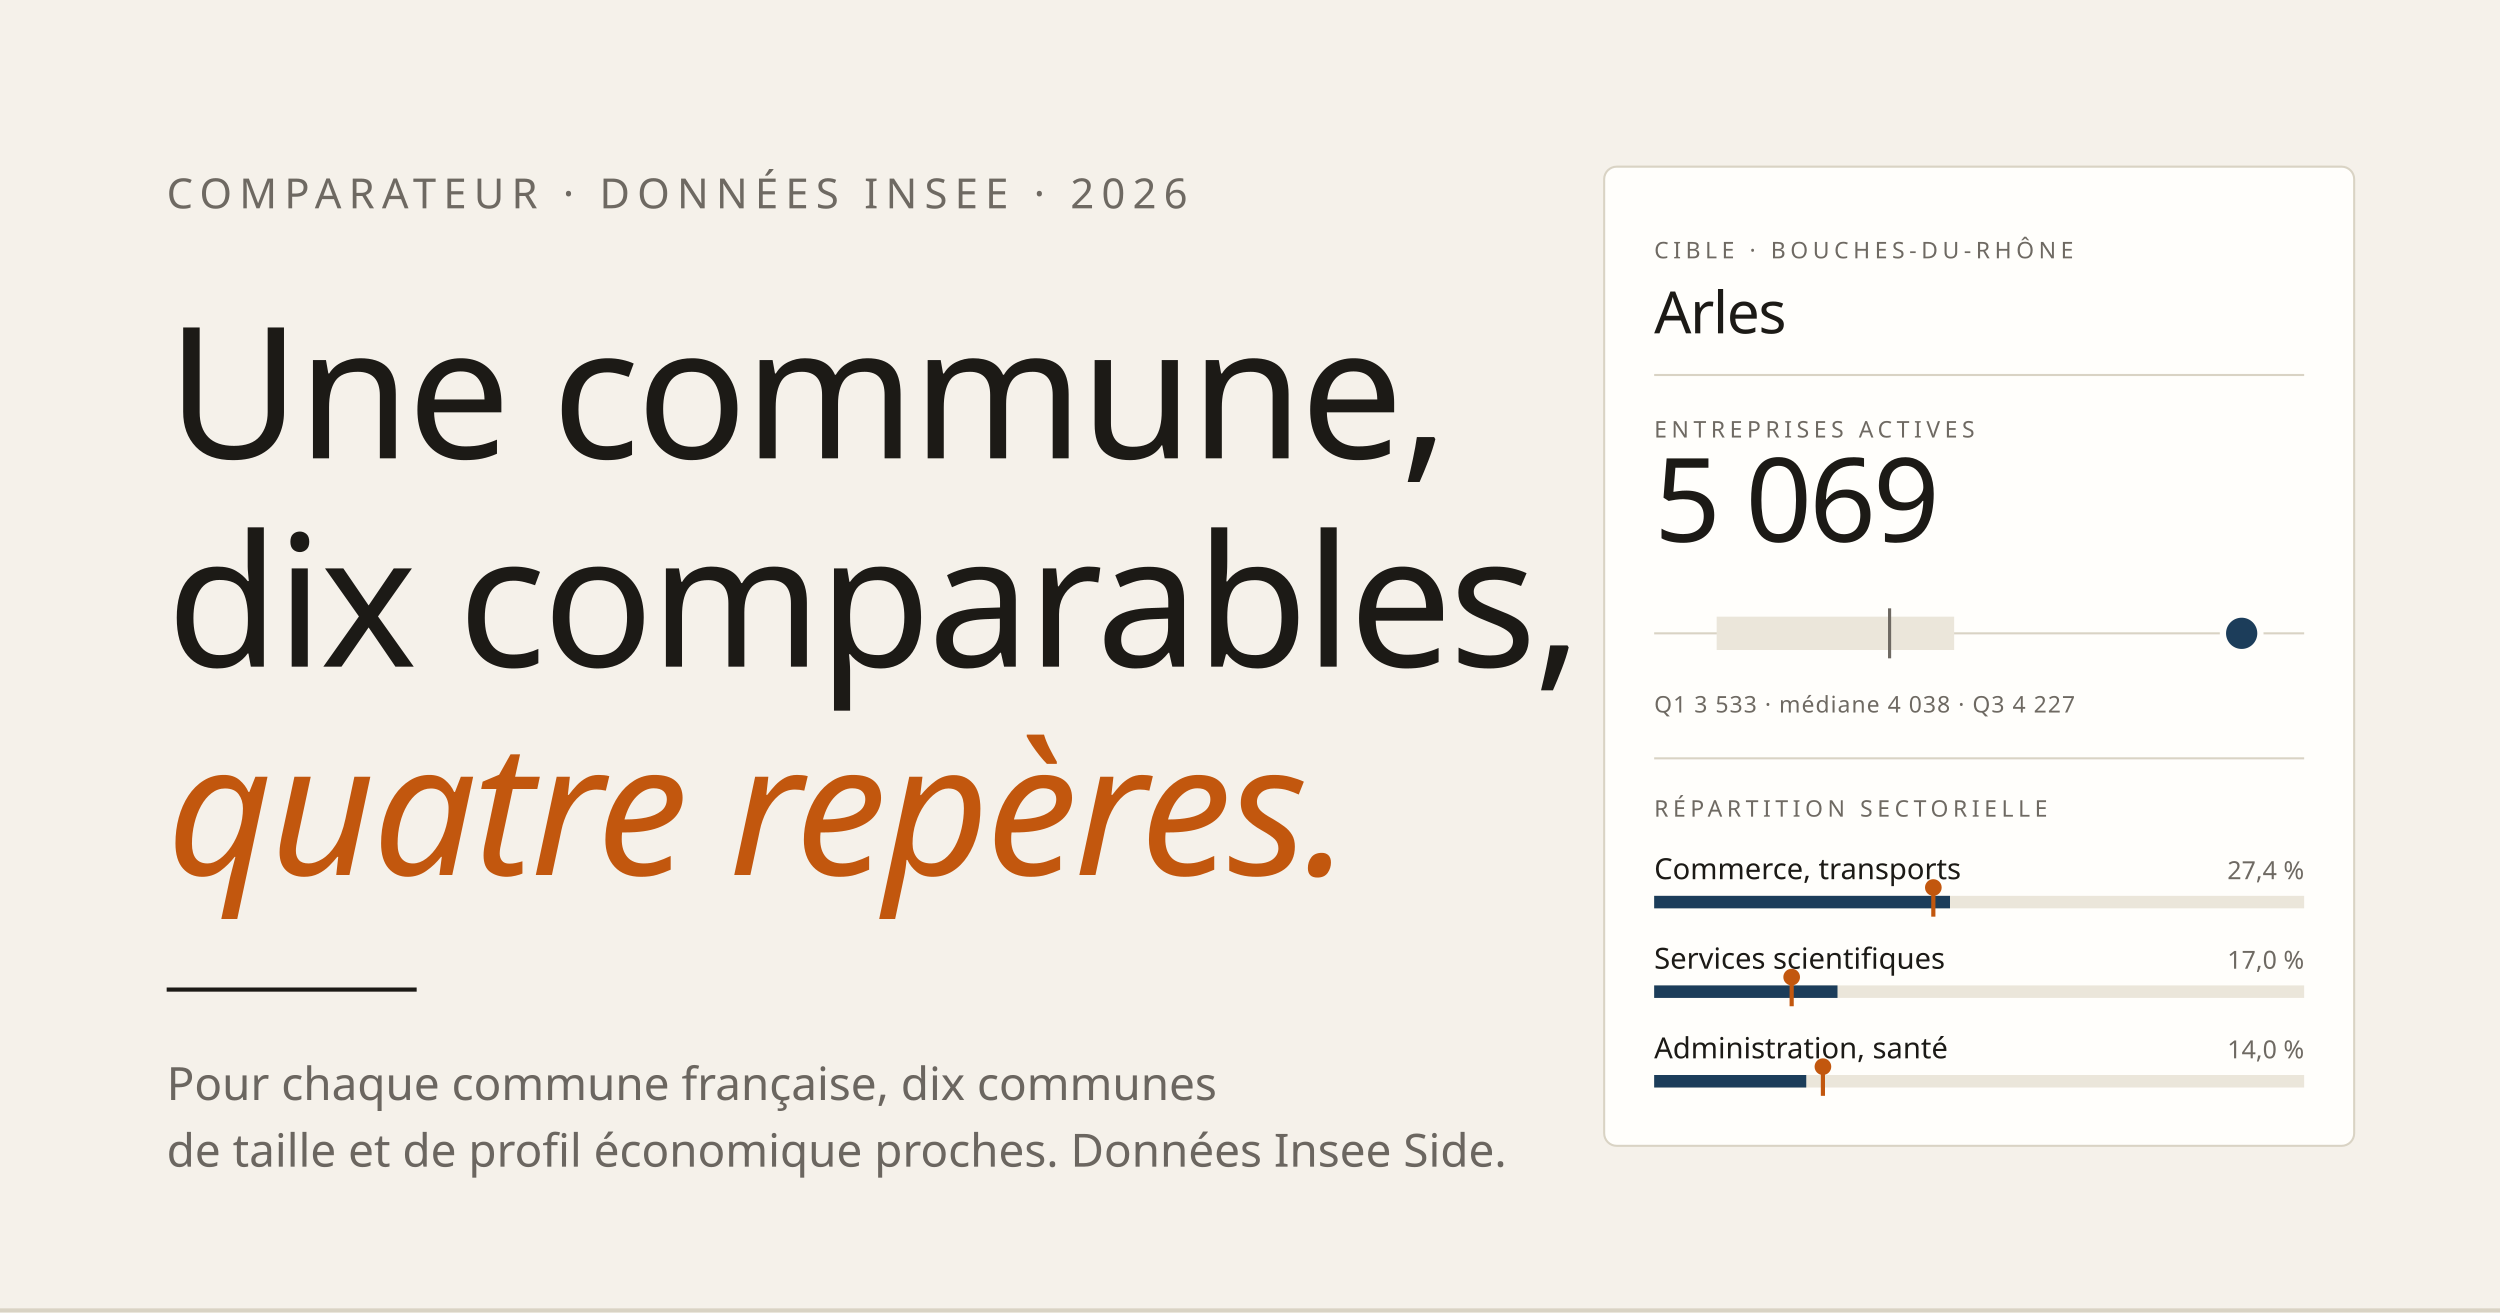
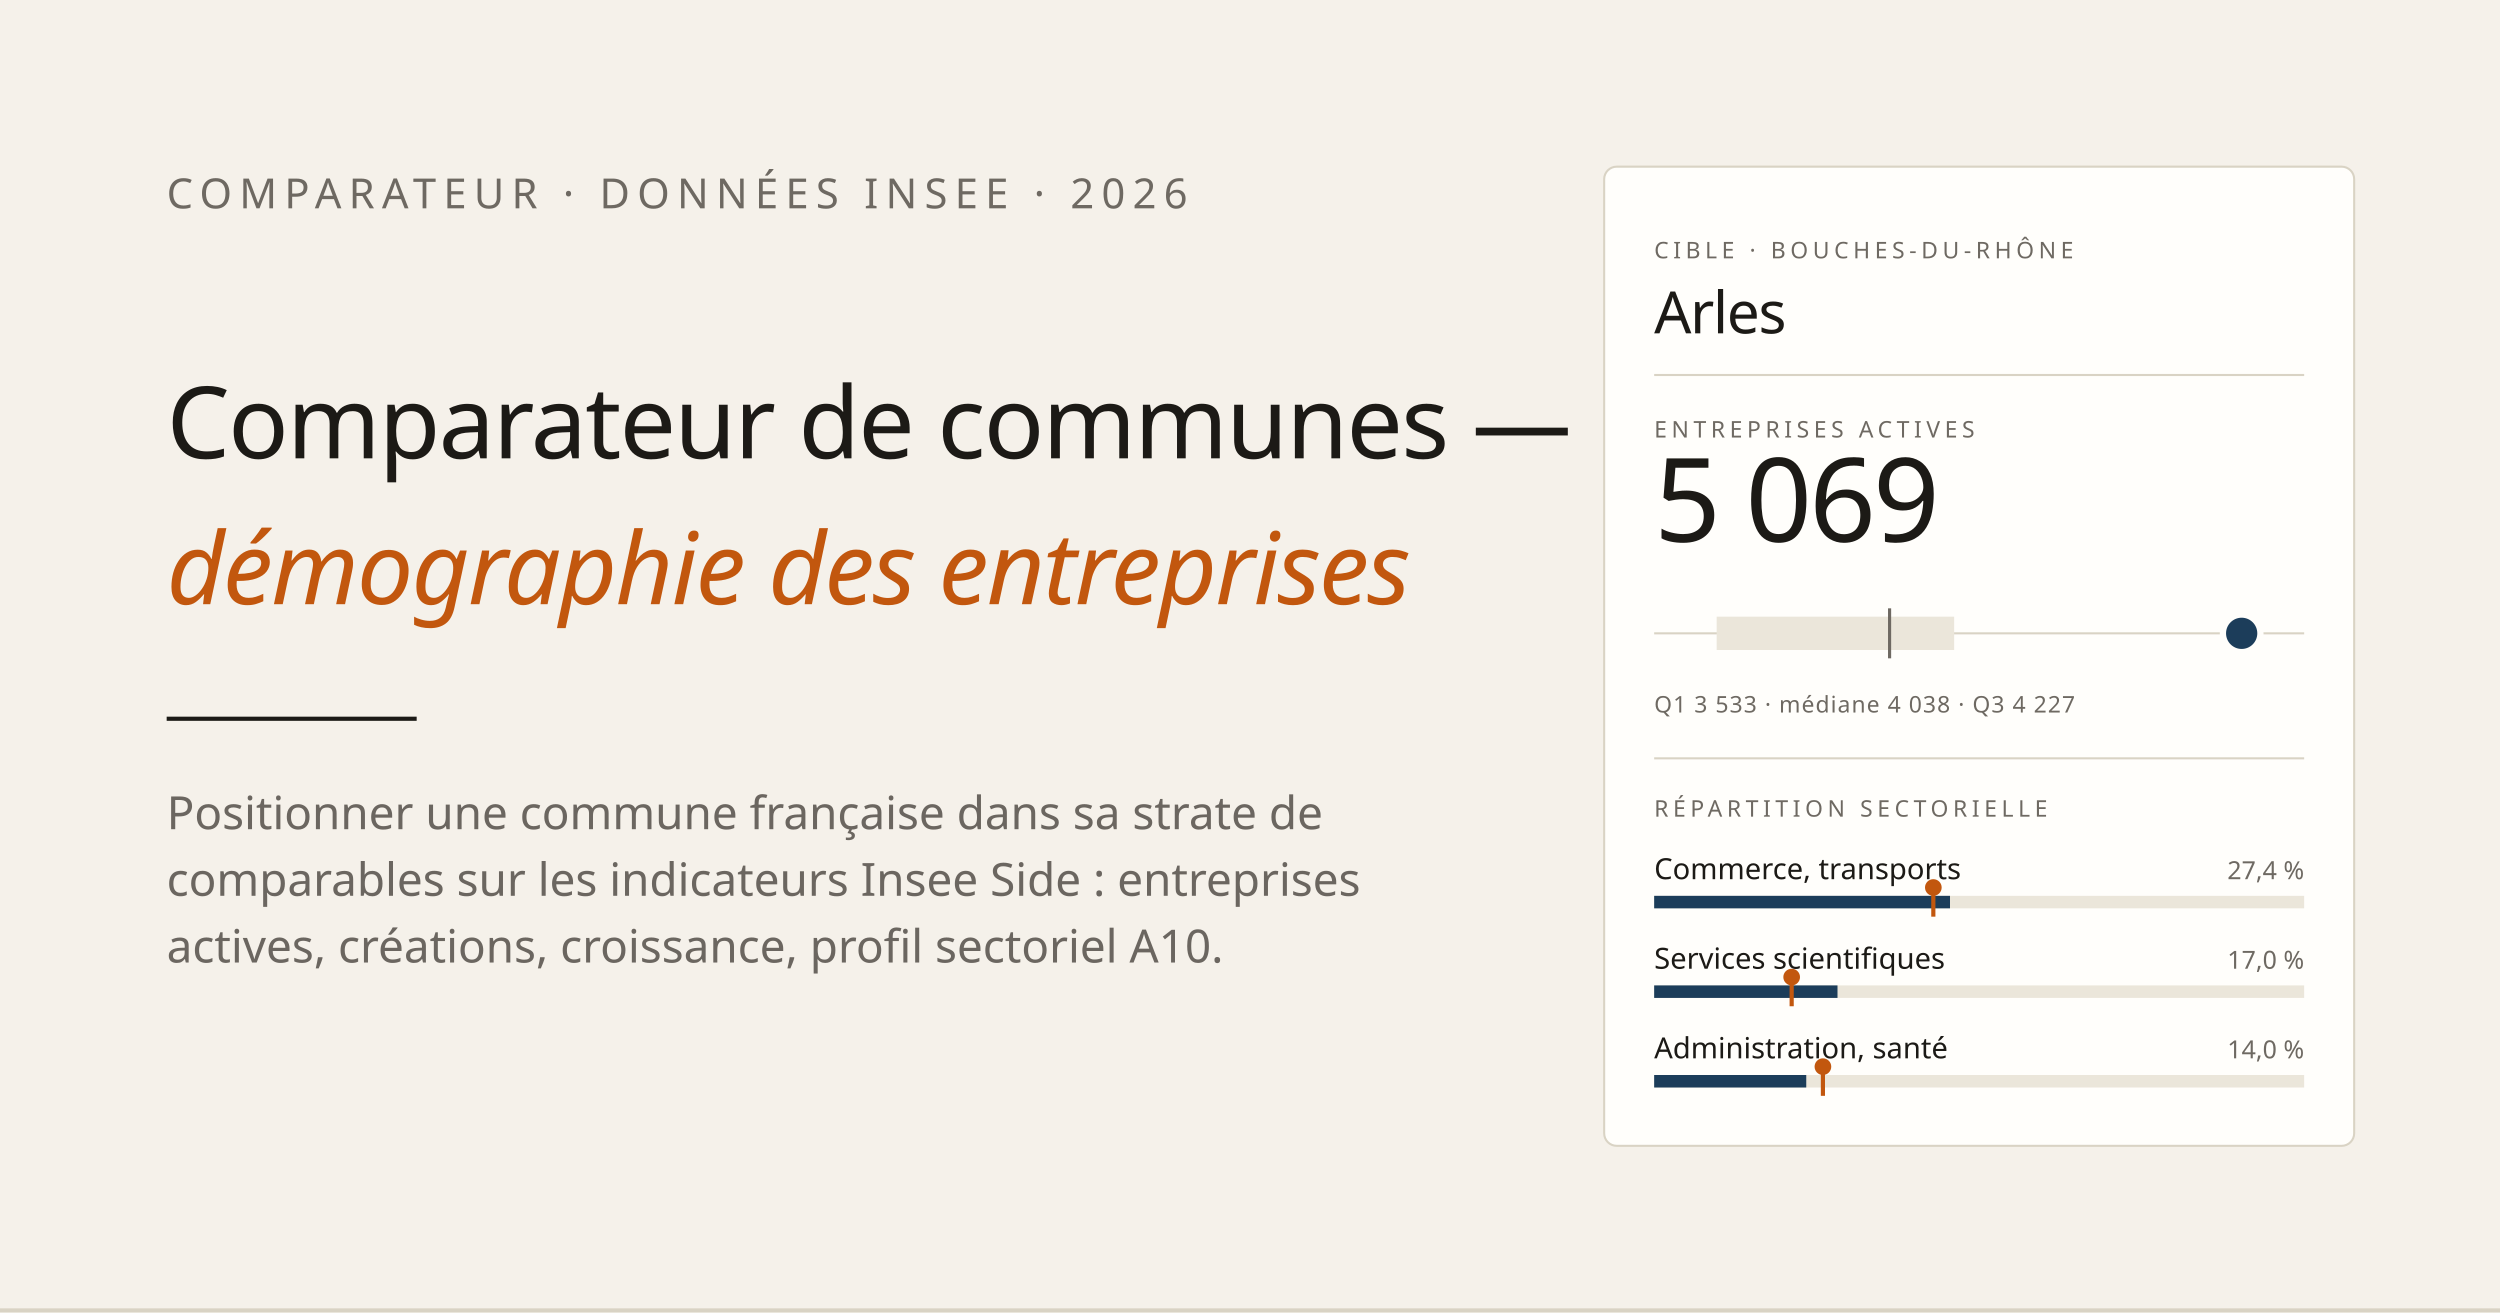
<svg xmlns="http://www.w3.org/2000/svg" viewBox="0 0 1200 630" width="1200" height="630">
  <rect width="1200" height="630" fill="#f5f1ea" />
  <line x1="0" y1="629" x2="1200" y2="629" stroke="#d9d3c4" stroke-width="2" />
  <text x="80" y="100" font-family="GeistMono" font-size="20" fill="#6e6962" letter-spacing="3.5">
    COMPARATEUR · DONNÉES INSEE · 2026
  </text>
-   <text x="80" y="220" font-family="Fraunces" font-weight="500" font-size="88" fill="#1c1a16" letter-spacing="-1.6">
-     Une commune,
+   <text x="80" y="220" font-family="Fraunces" font-weight="500" font-size="48" fill="#1c1a16" letter-spacing="-0.8">
+     Comparateur de communes —
  </text>
-   <text x="80" y="320" font-family="Fraunces" font-weight="500" font-size="88" fill="#1c1a16" letter-spacing="-1.6">
-     dix comparables,
+   <text x="80" y="290" font-family="Fraunces" font-style="italic" font-weight="400" font-size="48" fill="#c2570e" letter-spacing="-0.8">
+     démographie des entreprises
  </text>
-   <text x="80" y="420" font-family="Fraunces" font-style="italic" font-weight="400" font-size="88" fill="#c2570e" letter-spacing="-1.6">
-     quatre repères.
+   <line x1="80" y1="345" x2="200" y2="345" stroke="#1c1a16" stroke-width="2" />
+   <text x="80" y="398" font-family="Geist" font-weight="400" font-size="22" fill="#6b6660">
+     Positionner une commune française dans sa strate de
  </text>
-   <line x1="80" y1="475" x2="200" y2="475" stroke="#1c1a16" stroke-width="2" />
-   <text x="80" y="528" font-family="Geist" font-weight="400" font-size="22" fill="#6b6660">
-     Pour chaque commune française, dix communes
+   <text x="80" y="430" font-family="Geist" font-weight="400" font-size="22" fill="#6b6660">
+     comparables sur les indicateurs Insee Side : entreprises
  </text>
-   <text x="80" y="560" font-family="Geist" font-weight="400" font-size="22" fill="#6b6660">
-     de taille et de profil économique proches. Données Insee Side.
+   <text x="80" y="462" font-family="Geist" font-weight="400" font-size="22" fill="#6b6660">
+     actives, créations, croissance, profil sectoriel A10.
  </text>
  <g transform="translate(770, 80)">
    <rect x="0" y="0" width="360" height="470" fill="#fffefb" stroke="#d9d3c4" stroke-width="1" rx="6" />
    <text x="24" y="44" font-family="GeistMono" font-size="11" fill="#6e6962" letter-spacing="2.2">
      CIBLE · BOUCHES-DU-RHÔNE
    </text>
    <text x="24" y="80" font-family="Fraunces" font-weight="500" font-size="28" fill="#1c1a16" letter-spacing="-0.6">
      Arles
    </text>
    <line x1="24" y1="100" x2="336" y2="100" stroke="#d9d3c4" />
    <text x="24" y="130" font-family="GeistMono" font-size="11" fill="#6e6962" letter-spacing="2.2">
      ENTREPRISES ACTIVES
    </text>
    <text x="24" y="180" font-family="Fraunces" font-weight="400" font-size="56" fill="#1c1a16" letter-spacing="-1.4">
      5 069
    </text>
    <g transform="translate(24, 210)">
      <line x1="0" y1="14" x2="312" y2="14" stroke="#d9d3c4" stroke-width="1" />
      <rect x="30" y="6" width="114" height="16" fill="#ebe6da" />
      <line x1="113" y1="2" x2="113" y2="26" stroke="#6e6962" stroke-width="1.5" />
      <circle cx="282" cy="14" r="9" fill="#1c3d5a" stroke="#fffefb" stroke-width="3" />
    </g>
    <text x="24" y="262" font-family="GeistMono" font-size="11" fill="#6e6962" letter-spacing="0.5">
      Q1 3 533 · médiane 4 038 · Q3 4 227
    </text>
    <line x1="24" y1="284" x2="336" y2="284" stroke="#d9d3c4" />
    <text x="24" y="312" font-family="GeistMono" font-size="11" fill="#6e6962" letter-spacing="2.2">
      RÉPARTITION SECTORIELLE
    </text>
    <text x="24" y="342" font-family="Geist" font-size="14" fill="#1c1a16">Commerce, transports</text>
    <text x="336" y="342" font-family="GeistMono" font-size="12" fill="#6e6962" text-anchor="end">27,4 %</text>
    <rect x="24" y="350" width="312" height="6" fill="#ebe6da" />
    <rect x="24" y="350" width="142" height="6" fill="#1c3d5a" />
    <line x1="158" y1="346" x2="158" y2="360" stroke="#c2570e" stroke-width="2" />
    <circle cx="158" cy="346" r="4" fill="#c2570e" />
    <text x="24" y="385" font-family="Geist" font-size="14" fill="#1c1a16">Services scientifiques</text>
    <text x="336" y="385" font-family="GeistMono" font-size="12" fill="#6e6962" text-anchor="end">17,0 %</text>
    <rect x="24" y="393" width="312" height="6" fill="#ebe6da" />
    <rect x="24" y="393" width="88" height="6" fill="#1c3d5a" />
    <line x1="90" y1="389" x2="90" y2="403" stroke="#c2570e" stroke-width="2" />
    <circle cx="90" cy="389" r="4" fill="#c2570e" />
    <text x="24" y="428" font-family="Geist" font-size="14" fill="#1c1a16">Administration, santé</text>
    <text x="336" y="428" font-family="GeistMono" font-size="12" fill="#6e6962" text-anchor="end">14,0 %</text>
    <rect x="24" y="436" width="312" height="6" fill="#ebe6da" />
    <rect x="24" y="436" width="73" height="6" fill="#1c3d5a" />
    <line x1="105" y1="432" x2="105" y2="446" stroke="#c2570e" stroke-width="2" />
    <circle cx="105" cy="432" r="4" fill="#c2570e" />
  </g>
</svg>
